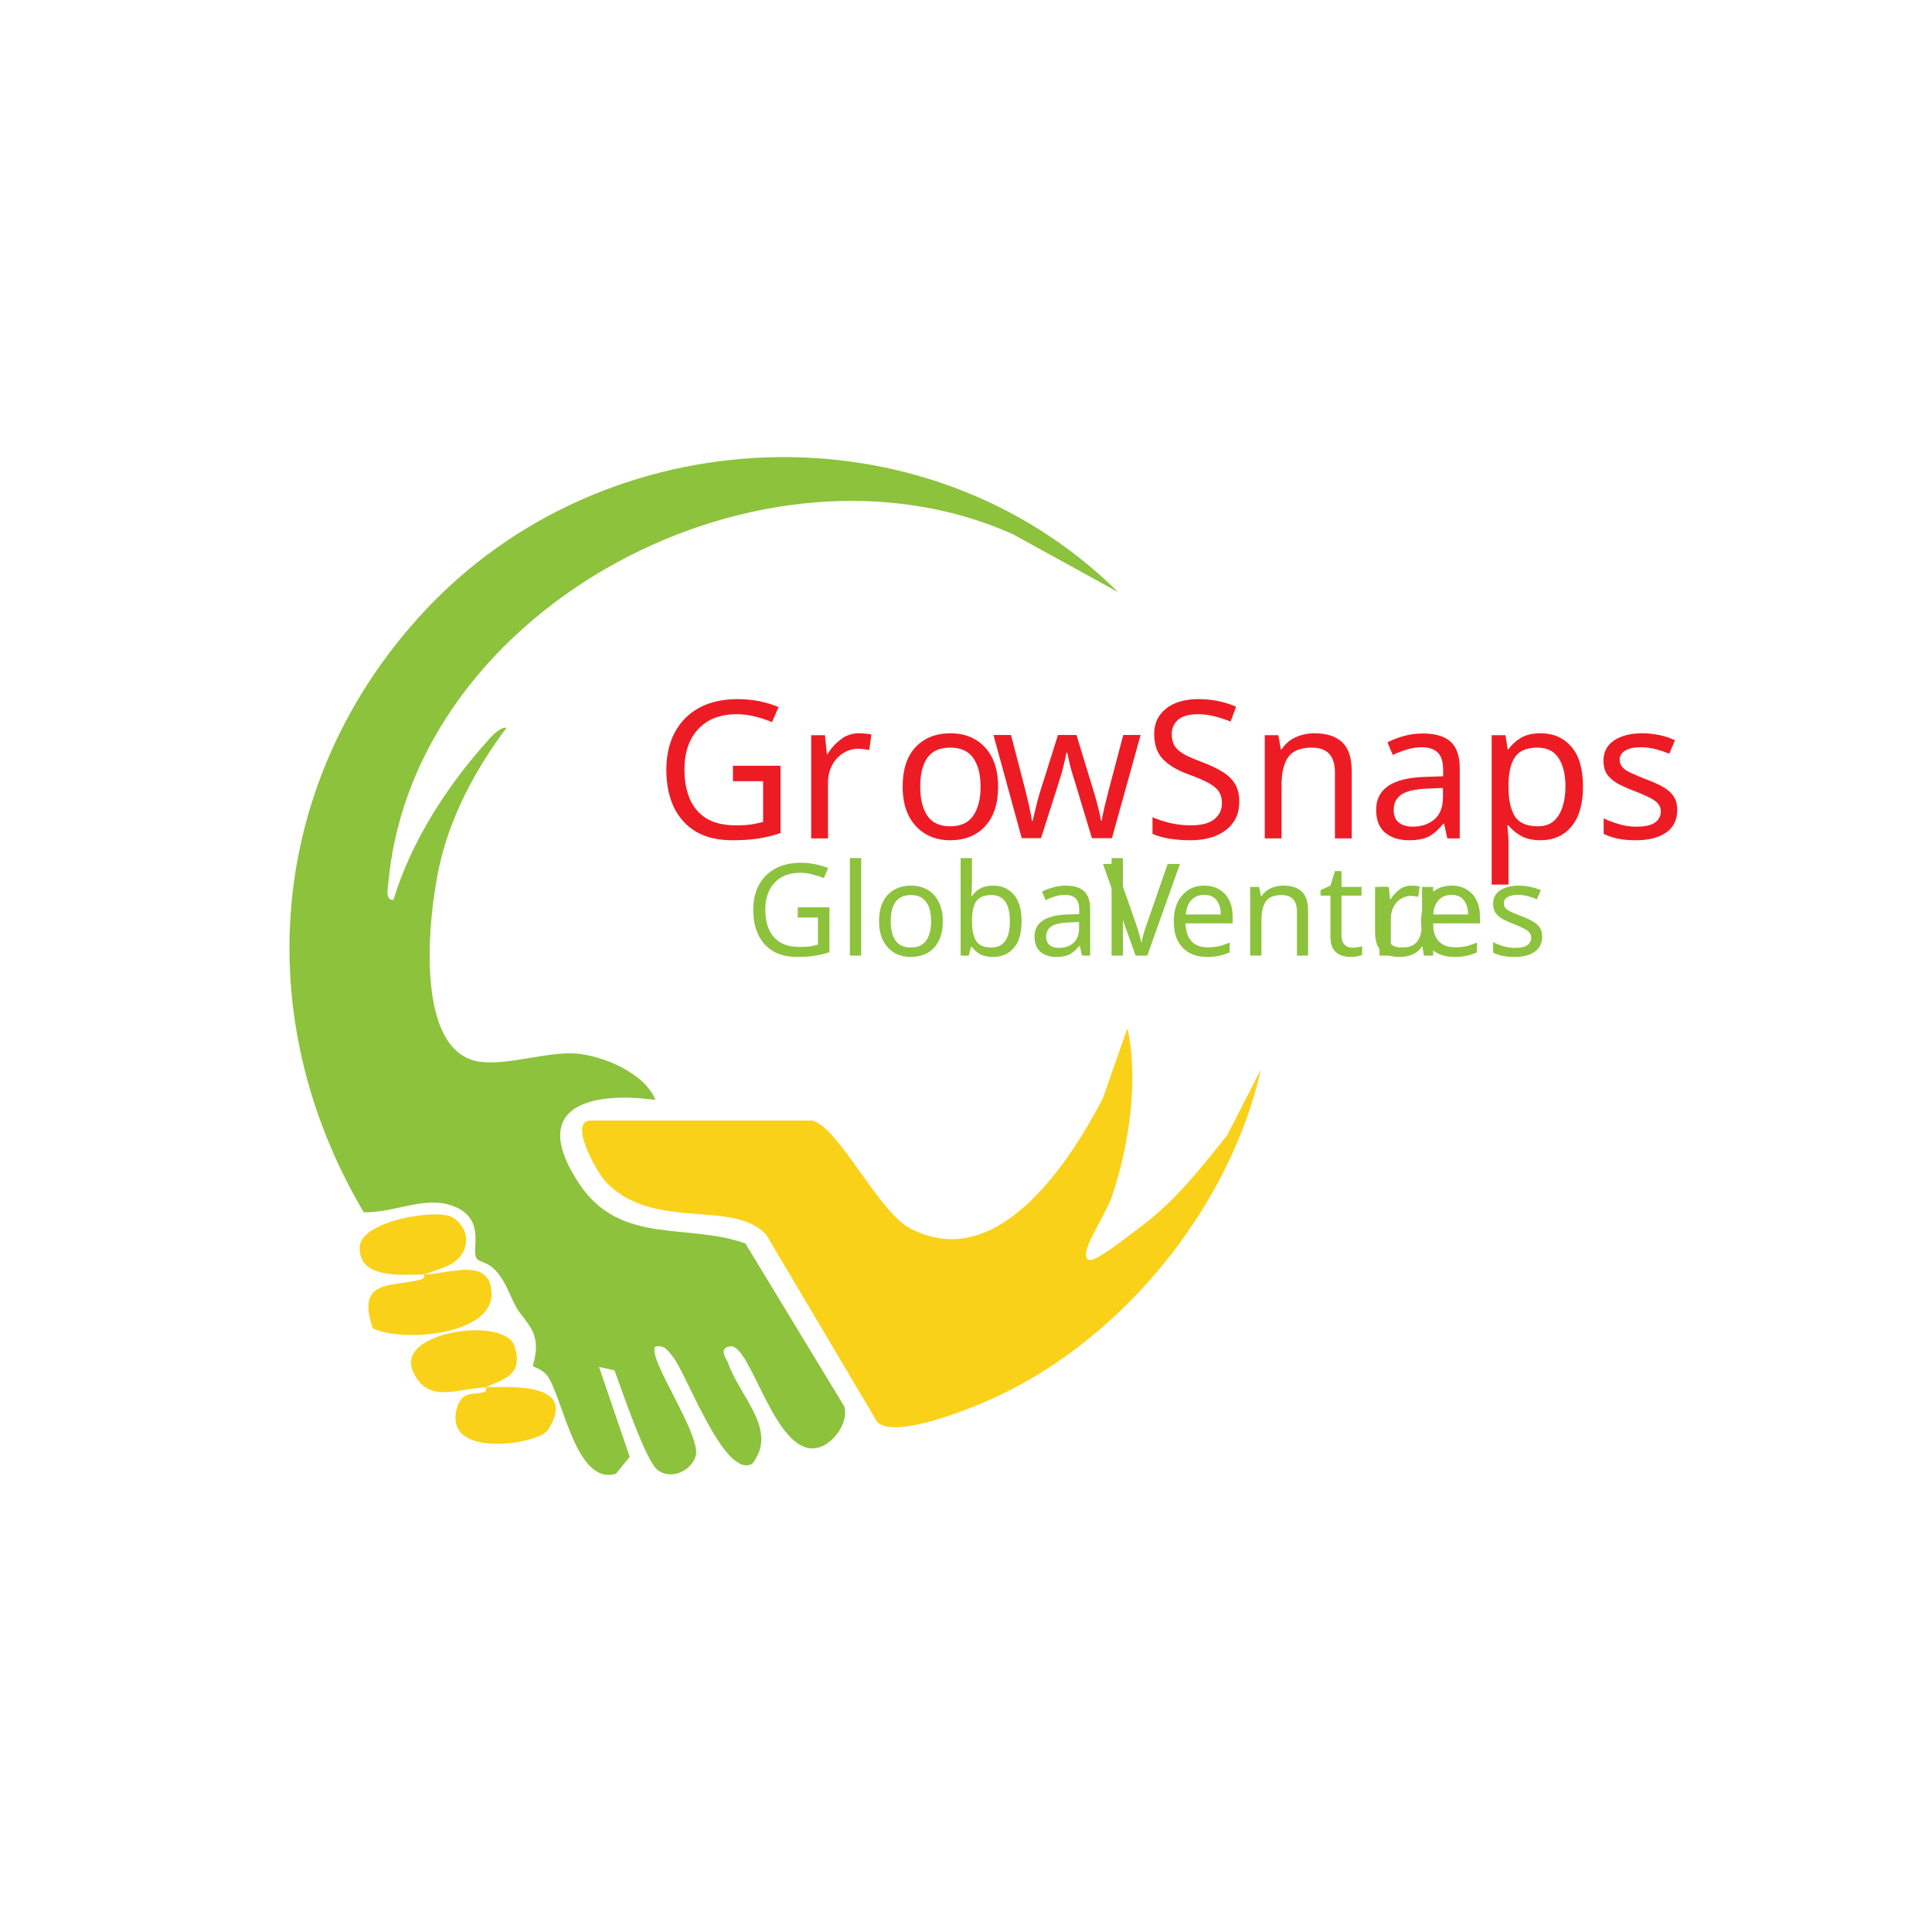
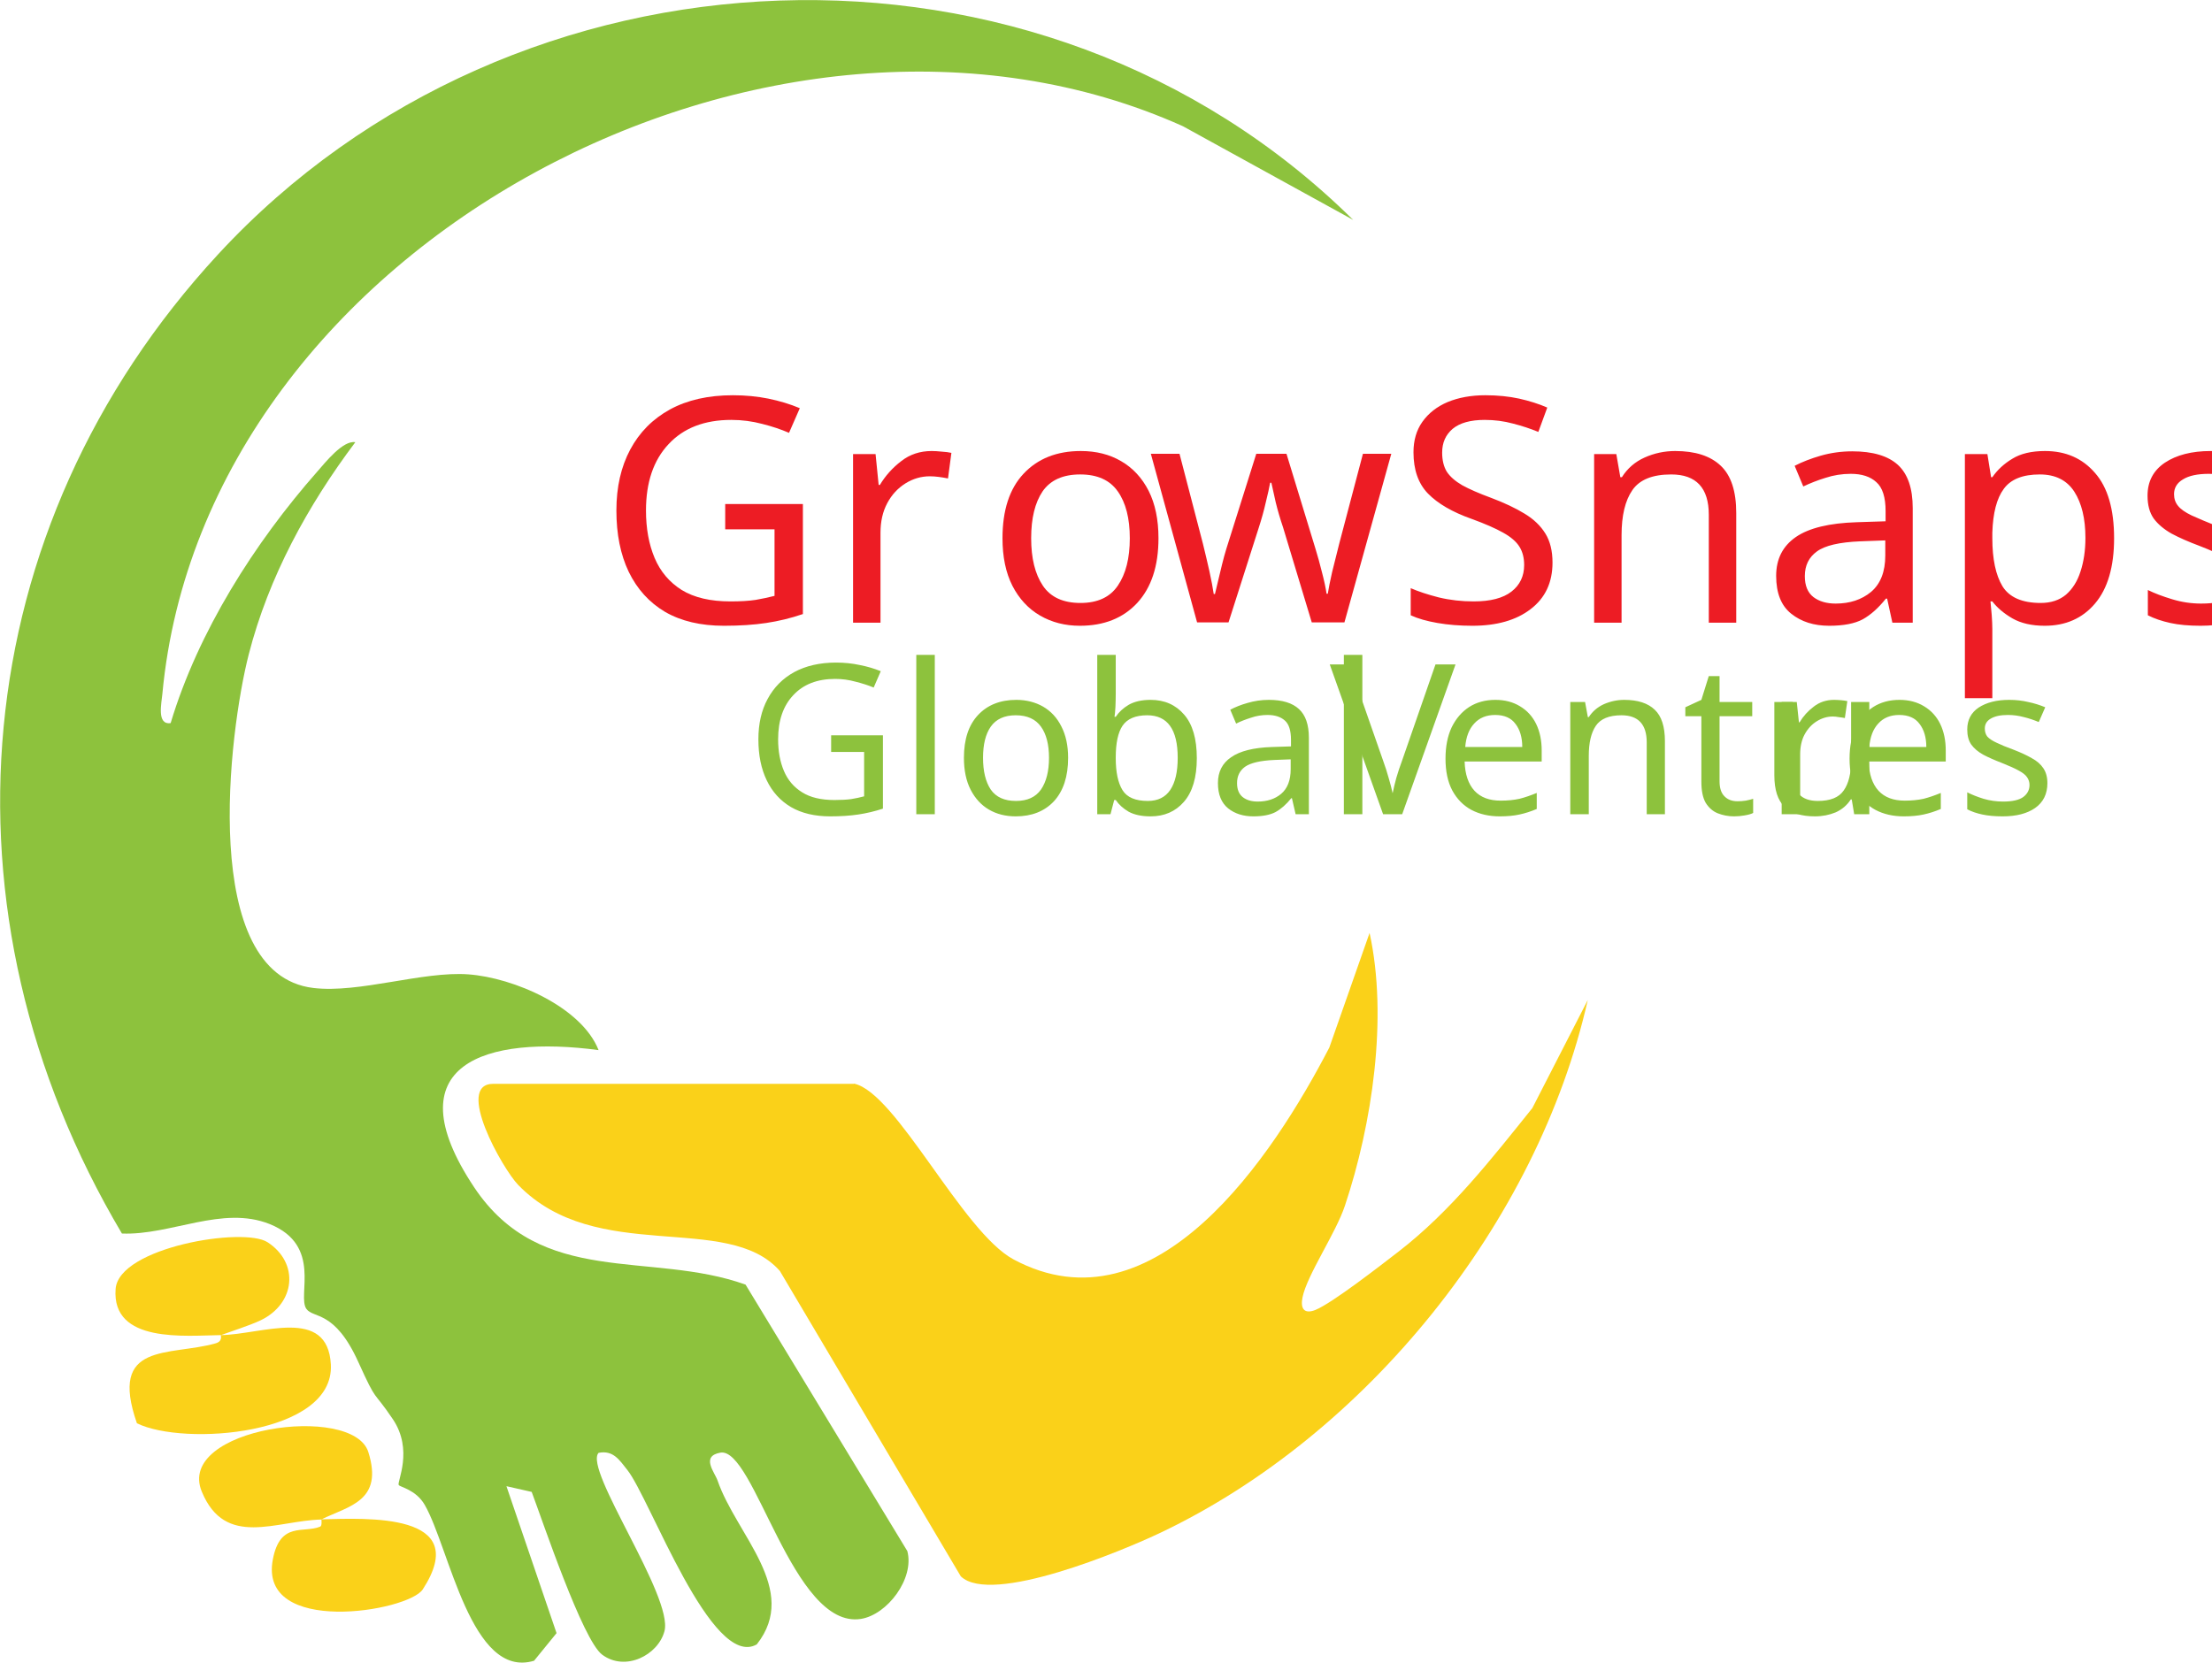
- <svg xmlns="http://www.w3.org/2000/svg" id="Layer_1" data-name="Layer 1" viewBox="0 0 160 160">
+ <svg xmlns="http://www.w3.org/2000/svg" id="Layer_1" data-name="Layer 1" viewBox="0 0 112.12 84.29">
  <defs>
    <style>
-       .cls-1 {
-         fill: #ed1c24;
-         font-family: CalisMTBol, 'Calisto MT';
-         font-size: 15.94px;
+       .cls-1, .cls-2 {
+         fill: #8dc23d;
+       }
+ 
+       .cls-3 {
+         letter-spacing: -.04em;
      }

      .cls-2 {
-         letter-spacing: -.11em;
+         font-family: BellMTItalic, 'Bell MT';
+         font-size: 10.63px;
      }

-       .cls-3, .cls-4 {
-         fill: #8dc23d;
+       .cls-4 {
+         letter-spacing: 0em;
      }

      .cls-5 {
        letter-spacing: -.02em;
      }

-       .cls-4 {
-         font-family: BellMTItalic, 'Bell MT';
-         font-size: 10.63px;
-       }
- 
      .cls-6 {
-         letter-spacing: -.04em;
+         fill: #fad119;
      }

      .cls-7 {
-         fill: #fad119;
+         letter-spacing: -.11em;
+       }
+ 
+       .cls-8 {
+         fill: #ed1c24;
+         font-family: CalisMTBol, 'Calisto MT';
+         font-size: 15.94px;
      }
    </style>
  </defs>
-   <path class="cls-3" d="M92.53,49l-8.63-4.75c-20.65-9.28-49.59,5.89-51.73,28.78-.04.46-.3,1.59.42,1.48,1.39-4.63,4.25-9.14,7.44-12.76.39-.44,1.29-1.59,1.92-1.48-2.41,3.21-4.39,6.82-5.4,10.75s-2.54,16.22,3.27,16.92c2.32.28,5.55-.86,7.86-.69s5.74,1.66,6.6,3.84c-5.69-.76-10.48.68-6.31,6.95,3.41,5.12,8.93,3.21,13.76,4.94l8.2,13.51c.37,1.39-1.01,3.23-2.36,3.44-3.46.53-5.39-8.74-7.12-8.43-1,.18-.28,1-.14,1.41.96,2.78,4.18,5.53,1.99,8.31-2.29,1.31-5.42-7.41-6.56-8.84-.4-.5-.71-1.02-1.46-.87-.77.84,3.8,7.29,3.34,9.04-.32,1.21-1.98,2.07-3.16,1.19-.99-.74-3-6.73-3.57-8.25l-1.28-.29,2.54,7.45-1.14,1.4c-3.19.96-4.28-5.7-5.54-7.9-.45-.78-1.25-.9-1.32-1.01-.1-.15.76-1.77-.3-3.34s-.76-.72-1.75-2.9c-1.2-2.65-2.28-2.19-2.63-2.69-.48-.67.82-3.22-1.86-4.3-2.4-.96-5.02.58-7.49.48-9.61-16.24-7.94-35.73,4.9-49.64,15.05-16.3,41.66-17.44,57.54-1.75Z" />
+   <path class="cls-1" d="M68.59,11.15l-8.63-4.75C39.31-2.88,10.37,12.28,8.23,35.18c-.04.46-.3,1.59.42,1.48,1.39-4.63,4.25-9.14,7.44-12.76.39-.44,1.29-1.59,1.92-1.48-2.41,3.21-4.39,6.82-5.4,10.75s-2.54,16.22,3.27,16.92c2.32.28,5.55-.86,7.86-.69s5.74,1.66,6.6,3.84c-5.69-.76-10.48.68-6.31,6.95,3.41,5.12,8.93,3.21,13.76,4.94l8.2,13.51c.37,1.39-1.01,3.23-2.36,3.44-3.46.53-5.39-8.74-7.12-8.43-1,.18-.28,1-.14,1.41.96,2.78,4.18,5.53,1.99,8.31-2.29,1.31-5.42-7.41-6.56-8.84-.4-.5-.71-1.02-1.46-.87-.77.84,3.8,7.29,3.34,9.04-.32,1.21-1.98,2.07-3.16,1.19-.99-.74-3-6.73-3.57-8.25l-1.28-.29,2.54,7.45-1.14,1.4c-3.19.96-4.28-5.7-5.54-7.9-.45-.78-1.25-.9-1.32-1.01-.1-.15.76-1.77-.3-3.34s-.76-.72-1.75-2.9c-1.2-2.65-2.28-2.19-2.63-2.69-.48-.67.82-3.22-1.86-4.3-2.4-.96-5.02.58-7.49.48C-3.46,46.3-1.79,26.81,11.05,12.9c15.05-16.3,41.66-17.44,57.54-1.75Z" />
  <g>
-     <path class="cls-7" d="M67.24,92.79c2.15.46,5.48,7.51,8.08,8.91,7.19,3.86,13.19-5.3,16.01-10.74l2.04-5.81c.94,4.29.13,9.7-1.25,13.83-.46,1.39-1.92,3.51-2.15,4.65-.11.55.07.86.64.64.87-.35,3.34-2.28,4.25-2.98,2.64-2.05,4.68-4.67,6.76-7.26l2.81-5.48c-2.55,11.28-11.21,22.04-21.66,27.01-1.89.9-8.57,3.7-10.12,2.21l-9.17-15.48c-2.66-3.03-9.3-.27-13.27-4.37-.79-.82-3.22-5.12-1.26-5.12h18.28Z" />
-     <path class="cls-7" d="M35.14,105.54c-1.78.02-5.55.44-5.34-2.34.16-2.11,6.48-3.16,7.7-2.37,1.62,1.05,1.42,3.11-.35,3.96-.5.24-1.57.59-2.01.75,2.07-.03,5.41-1.48,5.57,1.49.19,3.58-7.46,4.15-9.83,2.98-1.45-4.16,1.64-3.39,3.98-4.05.4-.11.25-.41.28-.42Z" />
-     <path class="cls-7" d="M40.24,114.9c-2.3.05-4.88,1.47-6.07-1.41-1.35-3.24,7.66-4.5,8.44-2.01s-.99,2.73-2.37,3.41c2.26-.05,7.67-.37,5.13,3.55-.73,1.13-8.35,2.39-7.6-1.52.37-1.94,1.56-1.31,2.4-1.66.11-.05.05-.35.07-.36Z" />
+     <path class="cls-6" d="M43.29,54.94c2.15.46,5.48,7.51,8.08,8.91,7.19,3.86,13.19-5.3,16.01-10.74l2.04-5.81c.94,4.29.13,9.7-1.25,13.83-.46,1.39-1.92,3.51-2.15,4.65-.11.55.07.86.64.64.87-.35,3.34-2.28,4.25-2.98,2.64-2.05,4.68-4.67,6.76-7.26l2.81-5.48c-2.55,11.28-11.21,22.04-21.66,27.01-1.89.9-8.57,3.7-10.12,2.21l-9.17-15.48c-2.66-3.03-9.3-.27-13.27-4.37-.79-.82-3.22-5.12-1.26-5.12h18.28Z" />
+     <path class="cls-6" d="M11.2,67.69c-1.78.02-5.55.44-5.34-2.34.16-2.11,6.48-3.16,7.7-2.37,1.62,1.05,1.42,3.11-.35,3.96-.5.24-1.57.59-2.01.75,2.07-.03,5.41-1.48,5.57,1.49.19,3.58-7.46,4.15-9.83,2.98-1.45-4.16,1.64-3.39,3.98-4.05.4-.11.25-.41.28-.42Z" />
+     <path class="cls-6" d="M16.3,77.04c-2.3.05-4.88,1.47-6.07-1.41-1.35-3.24,7.66-4.5,8.44-2.01s-.99,2.73-2.37,3.41c2.26-.05,7.67-.37,5.13,3.55-.73,1.13-8.35,2.39-7.6-1.52.37-1.94,1.56-1.31,2.4-1.66.11-.05.05-.35.07-.36Z" />
  </g>
-   <text class="cls-1" transform="translate(50.07 69.43)">
+   <text class="cls-8" transform="translate(26.13 31.57)">
    <tspan x="0" y="0" xml:space="preserve"> Gr</tspan>
-     <tspan class="cls-6" x="23.81" y="0">o</tspan>
-     <tspan x="32.03" y="0">wSnaps</tspan>
+     <tspan class="cls-3" x="23.81" y="0">o</tspan>
+     <tspan class="cls-4" x="32.03" y="0">wSnaps</tspan>
  </text>
-   <text class="cls-4" transform="translate(61.74 79.14)">
+   <text class="cls-2" transform="translate(37.8 41.28)">
    <tspan x="0" y="0">Global </tspan>
-     <tspan class="cls-2" x="29.6" y="0">V</tspan>
+     <tspan class="cls-7" x="29.6" y="0">V</tspan>
    <tspan x="34.89" y="0">entu</tspan>
    <tspan class="cls-5" x="51.6" y="0">r</tspan>
    <tspan x="55.37" y="0">es</tspan>
  </text>
</svg>
